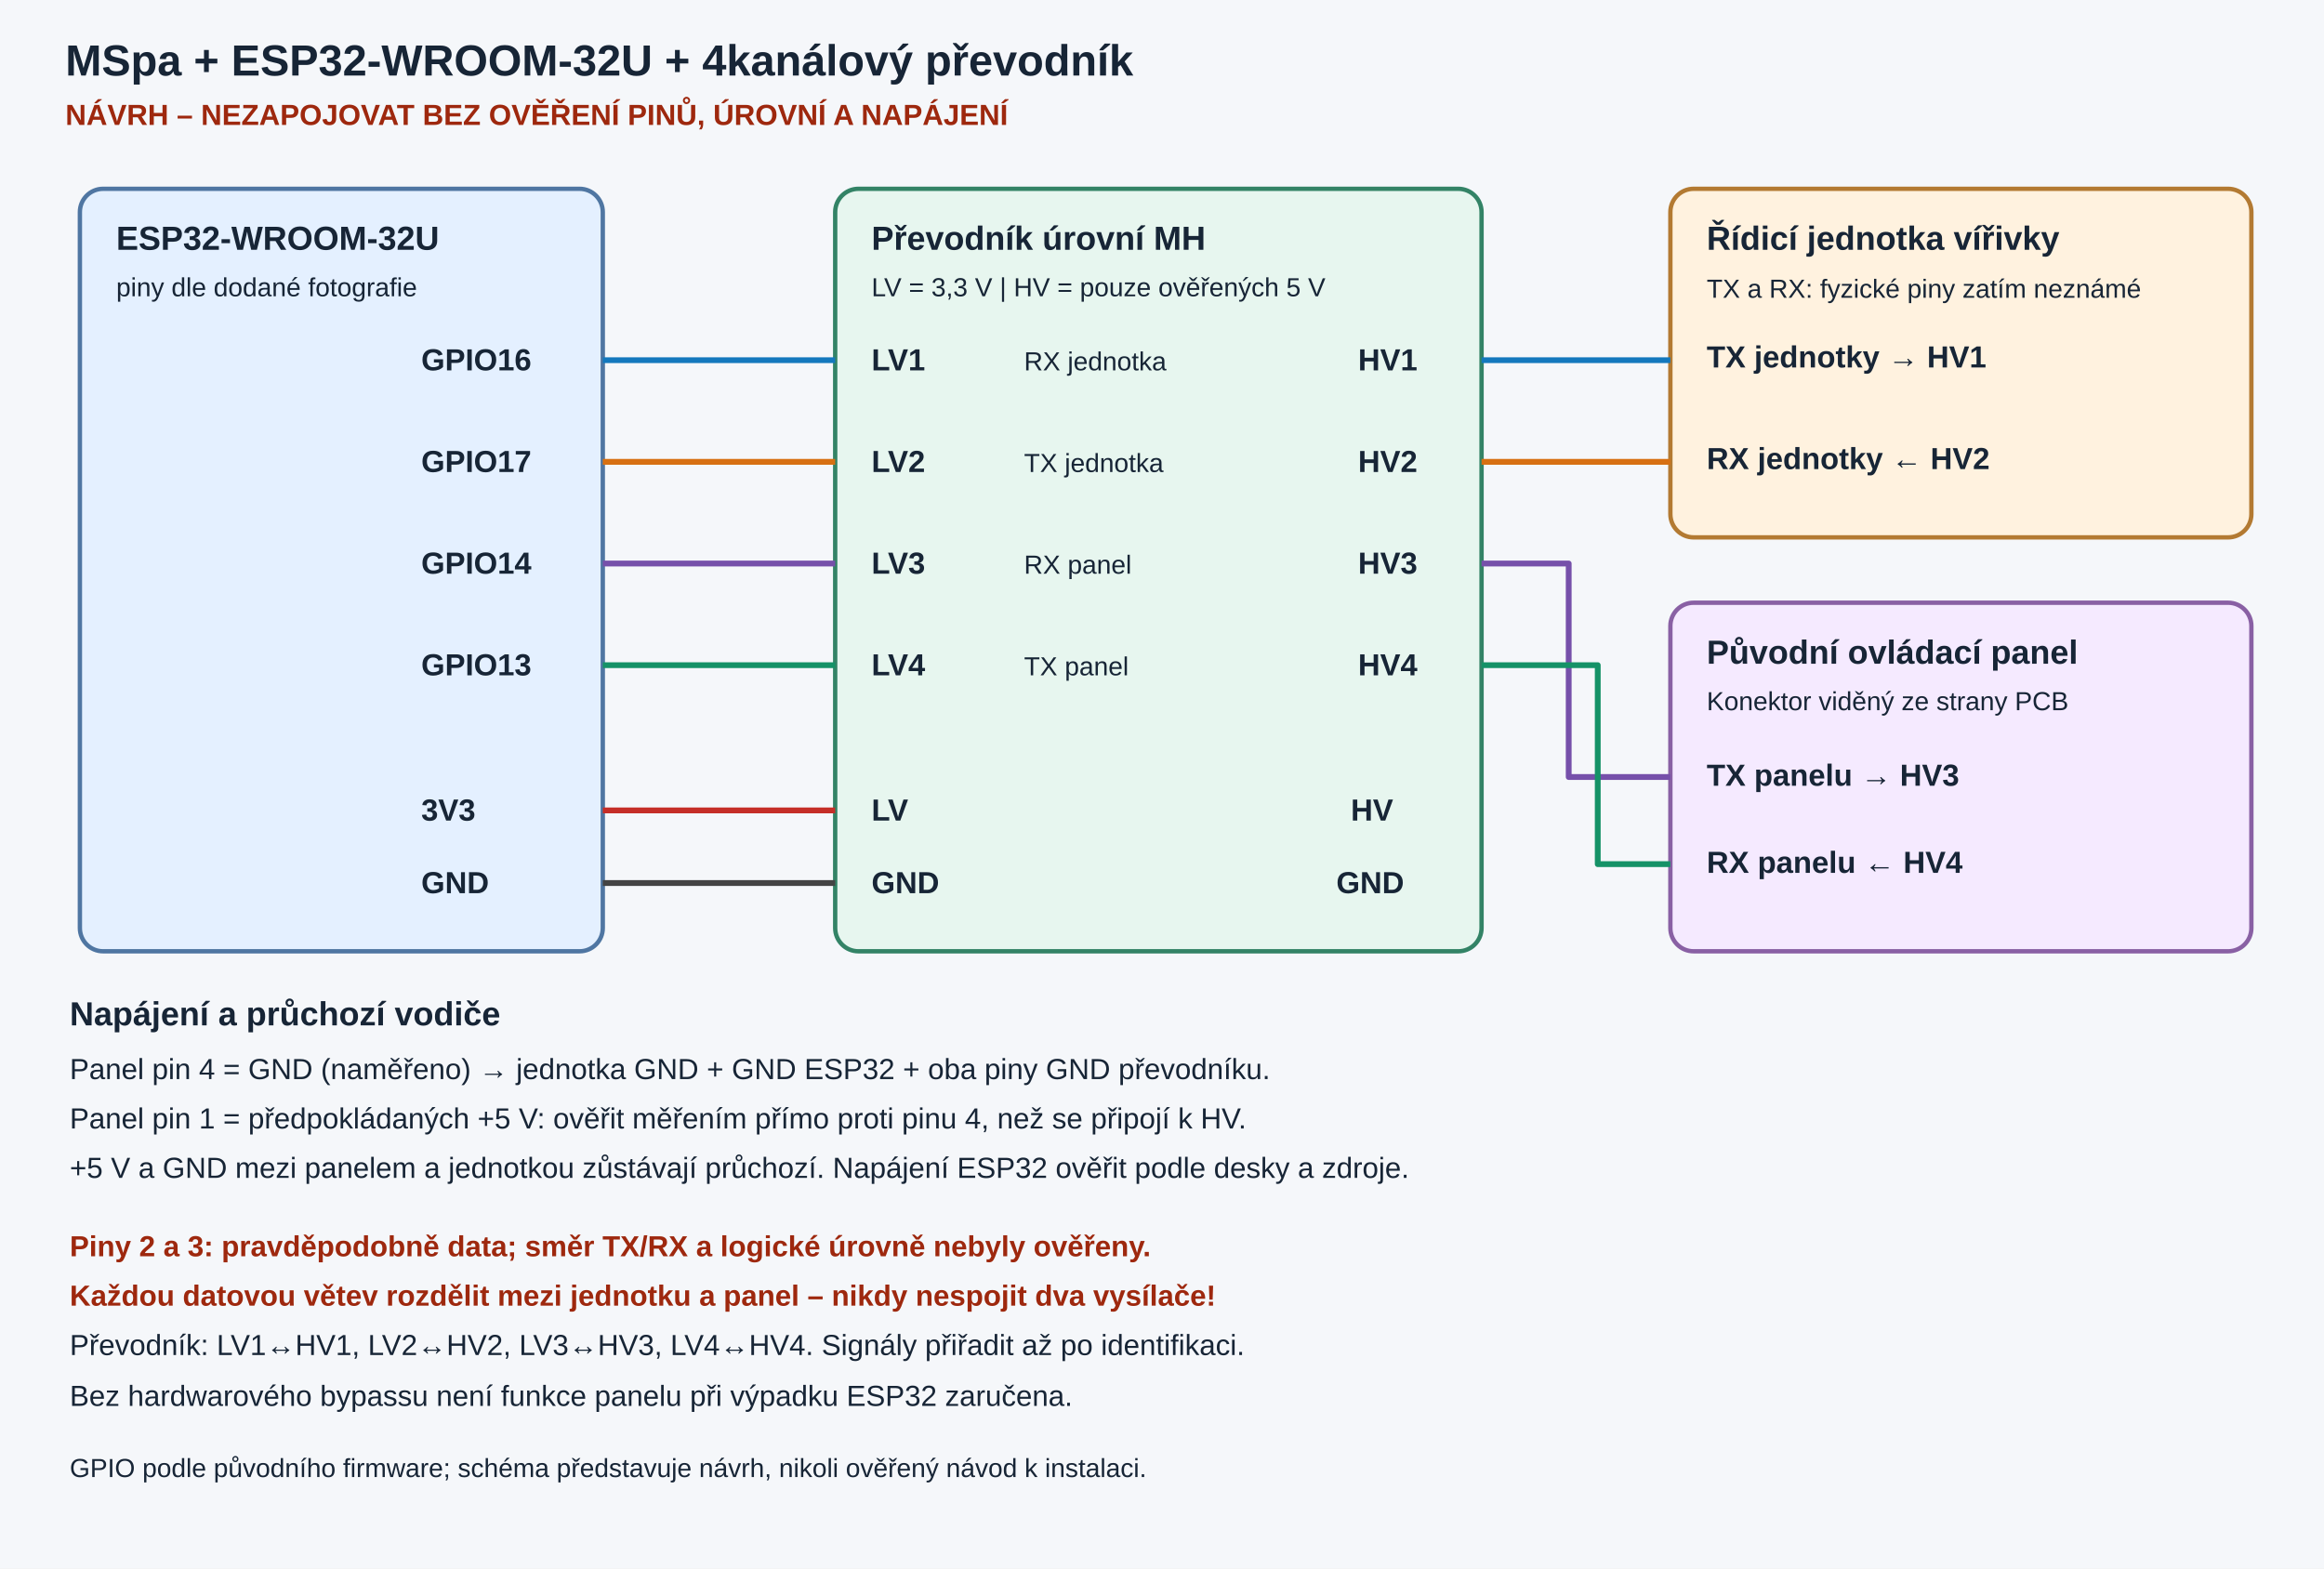
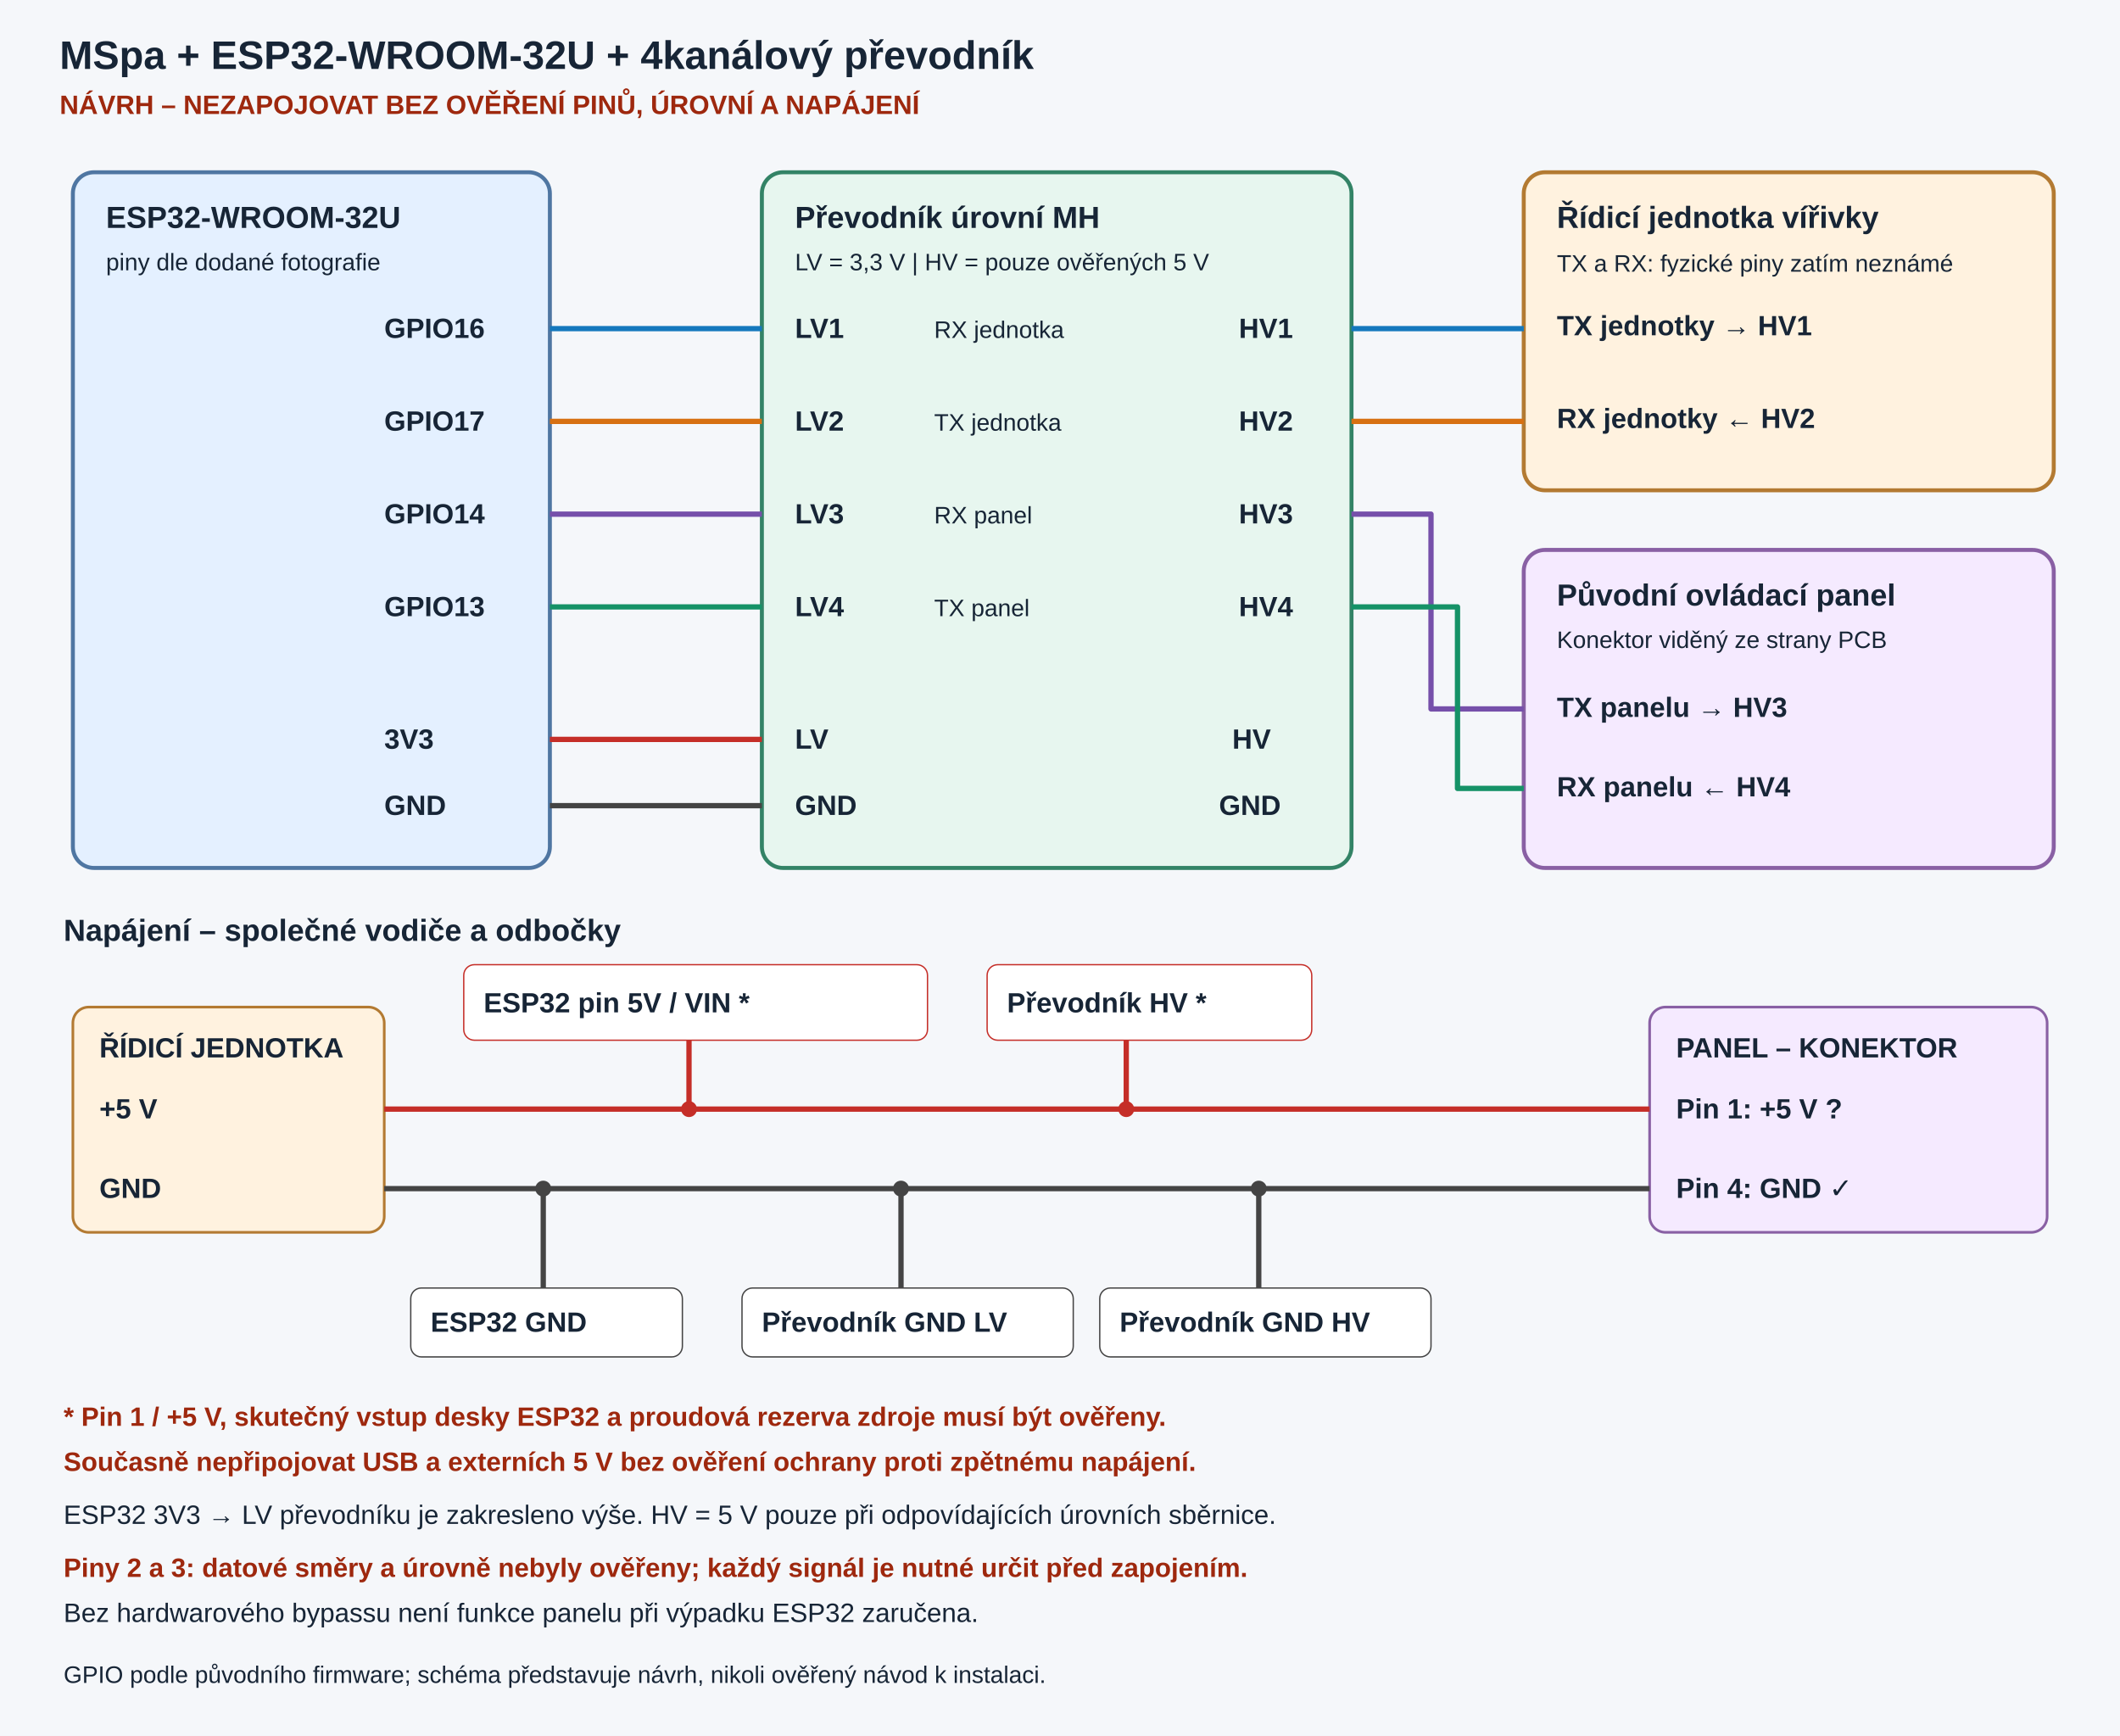
- <svg xmlns="http://www.w3.org/2000/svg" width="1600" height="1080" viewBox="0 0 1600 1080" role="img" aria-labelledby="title desc">
-   <rect width="1600" height="1080" fill="#f5f7fa" />
+ <svg xmlns="http://www.w3.org/2000/svg" width="1600" height="1310" viewBox="0 0 1600 1310" role="img" aria-labelledby="title desc">
+   <rect width="1600" height="1310" fill="#f5f7fa" />
  <style>text{font-family:Arial,sans-serif;fill:#172536}.title{font-size:30px;font-weight:bold}.sub{font-size:20px}.hd{font-size:23px;font-weight:bold}.pin{font-size:21px;font-weight:bold}.sm{font-size:18px}.warn{font-size:20px;fill:#9e280e;font-weight:bold}.wire{fill:none;stroke-width:4;stroke-linejoin:round}.dot{fill:#152434}</style>
  <text x="45" y="52" class="title">MSpa + ESP32-WROOM-32U + 4kanálový převodník</text>
  <text x="45" y="86" class="warn">NÁVRH – NEZAPOJOVAT BEZ OVĚŘENÍ PINŮ, ÚROVNÍ A NAPÁJENÍ</text>
  <rect x="55" y="130" width="360" height="525" rx="16" fill="#e4f0ff" stroke="#4f76a2" stroke-width="3" />
  <text x="80" y="172" class="hd">ESP32-WROOM-32U</text>
  <text x="80" y="204" class="sm">piny dle dodané fotografie</text>
  <rect x="575" y="130" width="445" height="525" rx="16" fill="#e7f6ef" stroke="#338366" stroke-width="3" />
  <text x="600" y="172" class="hd">Převodník úrovní MH</text>
  <text x="600" y="204" class="sm">LV = 3,3 V | HV = pouze ověřených 5 V</text>
  <rect x="1150" y="130" width="400" height="240" rx="16" fill="#fff2df" stroke="#b37a32" stroke-width="3" />
  <text x="1175" y="172" class="hd">Řídicí jednotka vířivky</text>
  <text x="1175" y="205" class="sm">TX a RX: fyzické piny zatím neznámé</text>
  <rect x="1150" y="415" width="400" height="240" rx="16" fill="#f5eaff" stroke="#8960a4" stroke-width="3" />
  <text x="1175" y="457" class="hd">Původní ovládací panel</text>
  <text x="1175" y="489" class="sm">Konektor viděný ze strany PCB</text>
  <text x="290" y="255" class="pin">GPIO16</text>
  <text x="290" y="325" class="pin">GPIO17</text>
  <text x="290" y="395" class="pin">GPIO14</text>
  <text x="290" y="465" class="pin">GPIO13</text>
  <text x="290" y="565" class="pin">3V3</text>
  <text x="290" y="615" class="pin">GND</text>
  <text x="600" y="255" class="pin">LV1</text>
  <text x="935" y="255" class="pin">HV1</text>
  <text x="600" y="325" class="pin">LV2</text>
  <text x="935" y="325" class="pin">HV2</text>
  <text x="600" y="395" class="pin">LV3</text>
  <text x="935" y="395" class="pin">HV3</text>
  <text x="600" y="465" class="pin">LV4</text>
  <text x="935" y="465" class="pin">HV4</text>
  <text x="600" y="565" class="pin">LV</text>
  <text x="930" y="565" class="pin">HV</text>
  <text x="600" y="615" class="pin">GND</text>
  <text x="920" y="615" class="pin">GND</text>
  <text x="705" y="255" class="sm">RX jednotka</text>
  <text x="705" y="325" class="sm">TX jednotka</text>
  <text x="705" y="395" class="sm">RX panel</text>
  <text x="705" y="465" class="sm">TX panel</text>
  <path class="wire" stroke="#1478bd" d="M415 248 H575 M1020 248 H1150" />
  <path class="wire" stroke="#d77012" d="M415 318 H575 M1020 318 H1150" />
  <path class="wire" stroke="#7650aa" d="M415 388 H575 M1020 388 H1080 V535 H1150" />
  <path class="wire" stroke="#159267" d="M415 458 H575 M1020 458 H1100 V595 H1150" />
  <text x="1175" y="253" class="pin">TX jednotky → HV1</text>
  <text x="1175" y="323" class="pin">RX jednotky ← HV2</text>
  <text x="1175" y="541" class="pin">TX panelu → HV3</text>
  <text x="1175" y="601" class="pin">RX panelu ← HV4</text>
  <path class="wire" stroke="#c52e28" d="M415 558 H575" />
  <path class="wire" stroke="#444" d="M415 608 H575" />
-   <text x="48" y="706" class="hd">Napájení a průchozí vodiče</text>
-   <text x="48" y="743" class="sub">Panel pin 4 = GND (naměřeno) → jednotka GND + GND ESP32 + oba piny GND převodníku.</text>
-   <text x="48" y="777" class="sub">Panel pin 1 = předpokládaných +5 V: ověřit měřením přímo proti pinu 4, než se připojí k HV.</text>
-   <text x="48" y="811" class="sub">+5 V a GND mezi panelem a jednotkou zůstávají průchozí. Napájení ESP32 ověřit podle desky a zdroje.</text>
-   <text x="48" y="865" class="warn">Piny 2 a 3: pravděpodobně data; směr TX/RX a logické úrovně nebyly ověřeny.</text>
-   <text x="48" y="899" class="warn">Každou datovou větev rozdělit mezi jednotku a panel – nikdy nespojit dva vysílače!</text>
-   <text x="48" y="933" class="sub">Převodník: LV1↔HV1, LV2↔HV2, LV3↔HV3, LV4↔HV4. Signály přiřadit až po identifikaci.</text>
-   <text x="48" y="968" class="sub">Bez hardwarového bypassu není funkce panelu při výpadku ESP32 zaručena.</text>
-   <text x="48" y="1017" class="sm">GPIO podle původního firmware; schéma představuje návrh, nikoli ověřený návod k instalaci.</text>
+   <text x="48" y="710" class="hd">Napájení – společné vodiče a odbočky</text>
+   <rect x="55" y="760" width="235" height="170" rx="12" fill="#fff2df" stroke="#b37a32" stroke-width="2" />
+   <text x="75" y="798" class="pin">ŘÍDICÍ JEDNOTKA</text>
+   <text x="75" y="844" class="pin">+5 V</text>
+   <text x="75" y="904" class="pin">GND</text>
+   <rect x="1245" y="760" width="300" height="170" rx="12" fill="#f5eaff" stroke="#8960a4" stroke-width="2" />
+   <text x="1265" y="798" class="pin">PANEL – KONEKTOR</text>
+   <text x="1265" y="844" class="pin">Pin 1: +5 V ?</text>
+   <text x="1265" y="904" class="pin">Pin 4: GND ✓</text>
+   <path class="wire" stroke="#c52e28" d="M290 837 H1245 M520 837 V785 M850 837 V785" />
+   <circle cx="520" cy="837" r="6" fill="#c52e28" />
+   <circle cx="850" cy="837" r="6" fill="#c52e28" />
+   <rect x="350" y="728" width="350" height="57" rx="8" fill="#fff" stroke="#c52e28" />
+   <text x="365" y="764" class="pin">ESP32 pin 5V / VIN *</text>
+   <rect x="745" y="728" width="245" height="57" rx="8" fill="#fff" stroke="#c52e28" />
+   <text x="760" y="764" class="pin">Převodník HV *</text>
+   <path class="wire" stroke="#444" d="M290 897 H1245 M410 897 V972 M680 897 V972 M950 897 V972" />
+   <circle cx="410" cy="897" r="6" fill="#444" />
+   <circle cx="680" cy="897" r="6" fill="#444" />
+   <circle cx="950" cy="897" r="6" fill="#444" />
+   <rect x="310" y="972" width="205" height="52" rx="8" fill="#fff" stroke="#444" />
+   <text x="325" y="1005" class="pin">ESP32 GND</text>
+   <rect x="560" y="972" width="250" height="52" rx="8" fill="#fff" stroke="#444" />
+   <text x="575" y="1005" class="pin">Převodník GND LV</text>
+   <rect x="830" y="972" width="250" height="52" rx="8" fill="#fff" stroke="#444" />
+   <text x="845" y="1005" class="pin">Převodník GND HV</text>
+   <text x="48" y="1076" class="warn">* Pin 1 / +5 V, skutečný vstup desky ESP32 a proudová rezerva zdroje musí být ověřeny.</text>
+   <text x="48" y="1110" class="warn">Současně nepřipojovat USB a externích 5 V bez ověření ochrany proti zpětnému napájení.</text>
+   <text x="48" y="1150" class="sub">ESP32 3V3 → LV převodníku je zakresleno výše. HV = 5 V pouze při odpovídajících úrovních sběrnice.</text>
+   <text x="48" y="1190" class="warn">Piny 2 a 3: datové směry a úrovně nebyly ověřeny; každý signál je nutné určit před zapojením.</text>
+   <text x="48" y="1224" class="sub">Bez hardwarového bypassu není funkce panelu při výpadku ESP32 zaručena.</text>
+   <text x="48" y="1270" class="sm">GPIO podle původního firmware; schéma představuje návrh, nikoli ověřený návod k instalaci.</text>
</svg>
